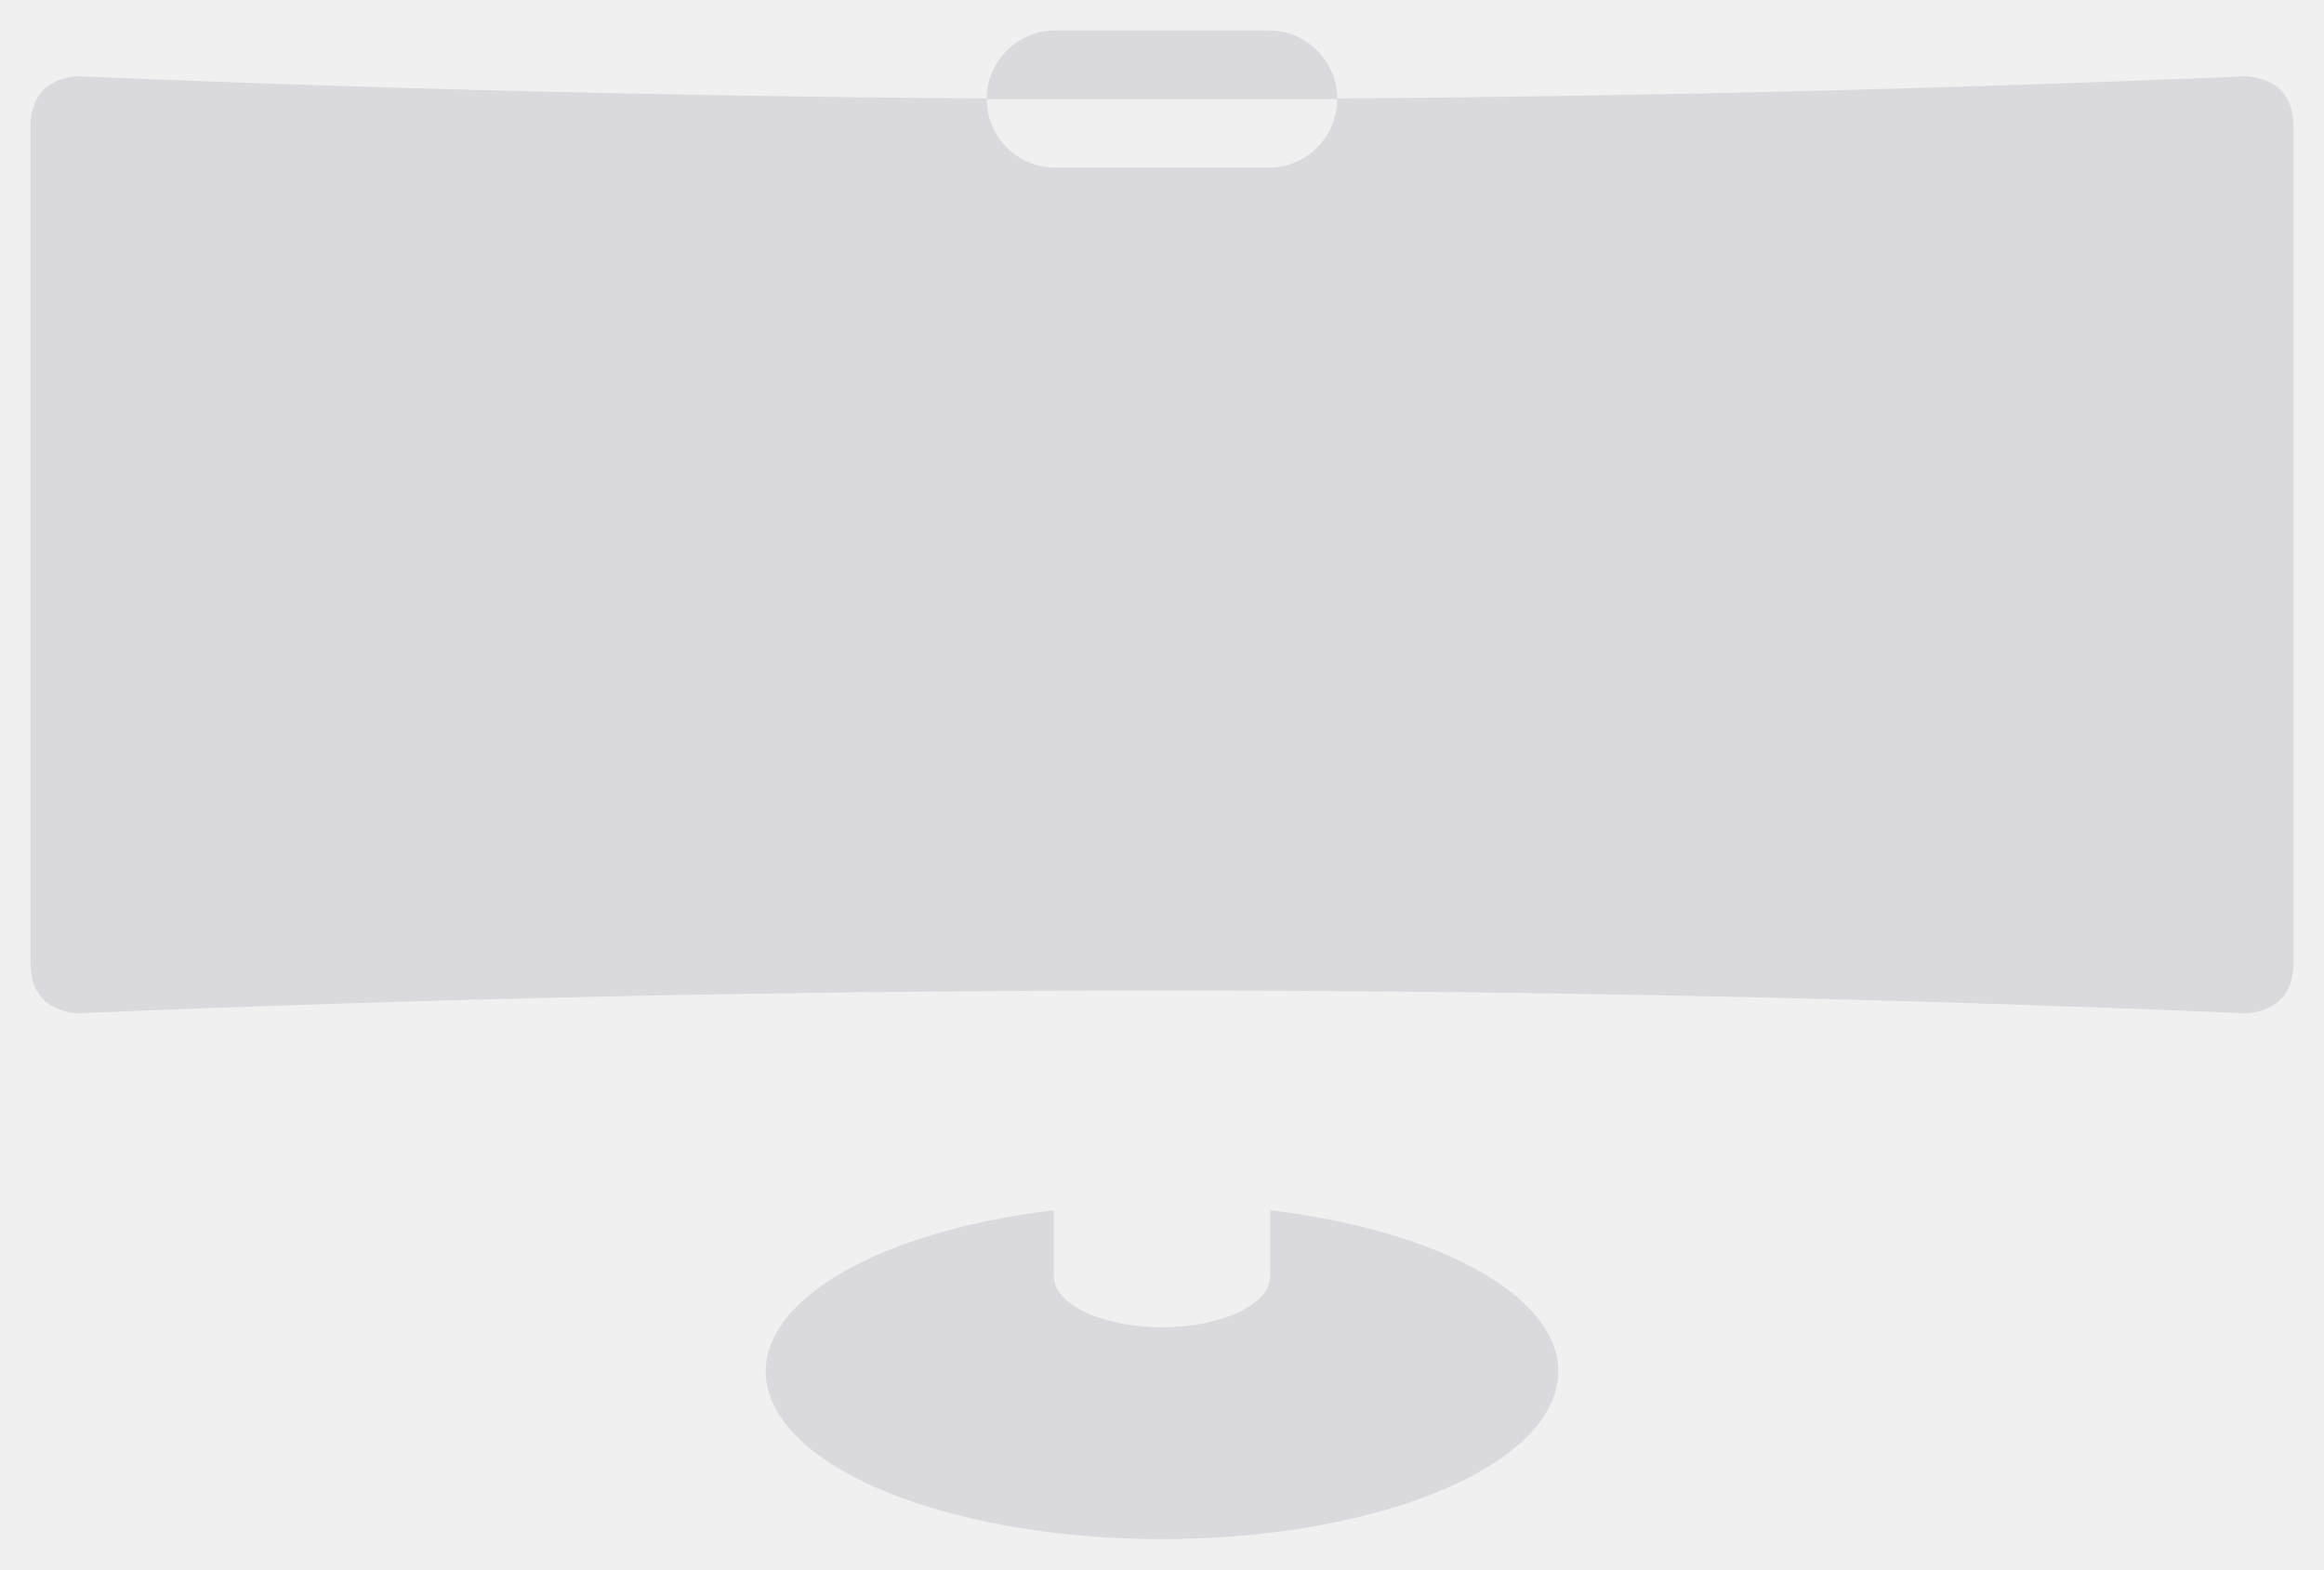
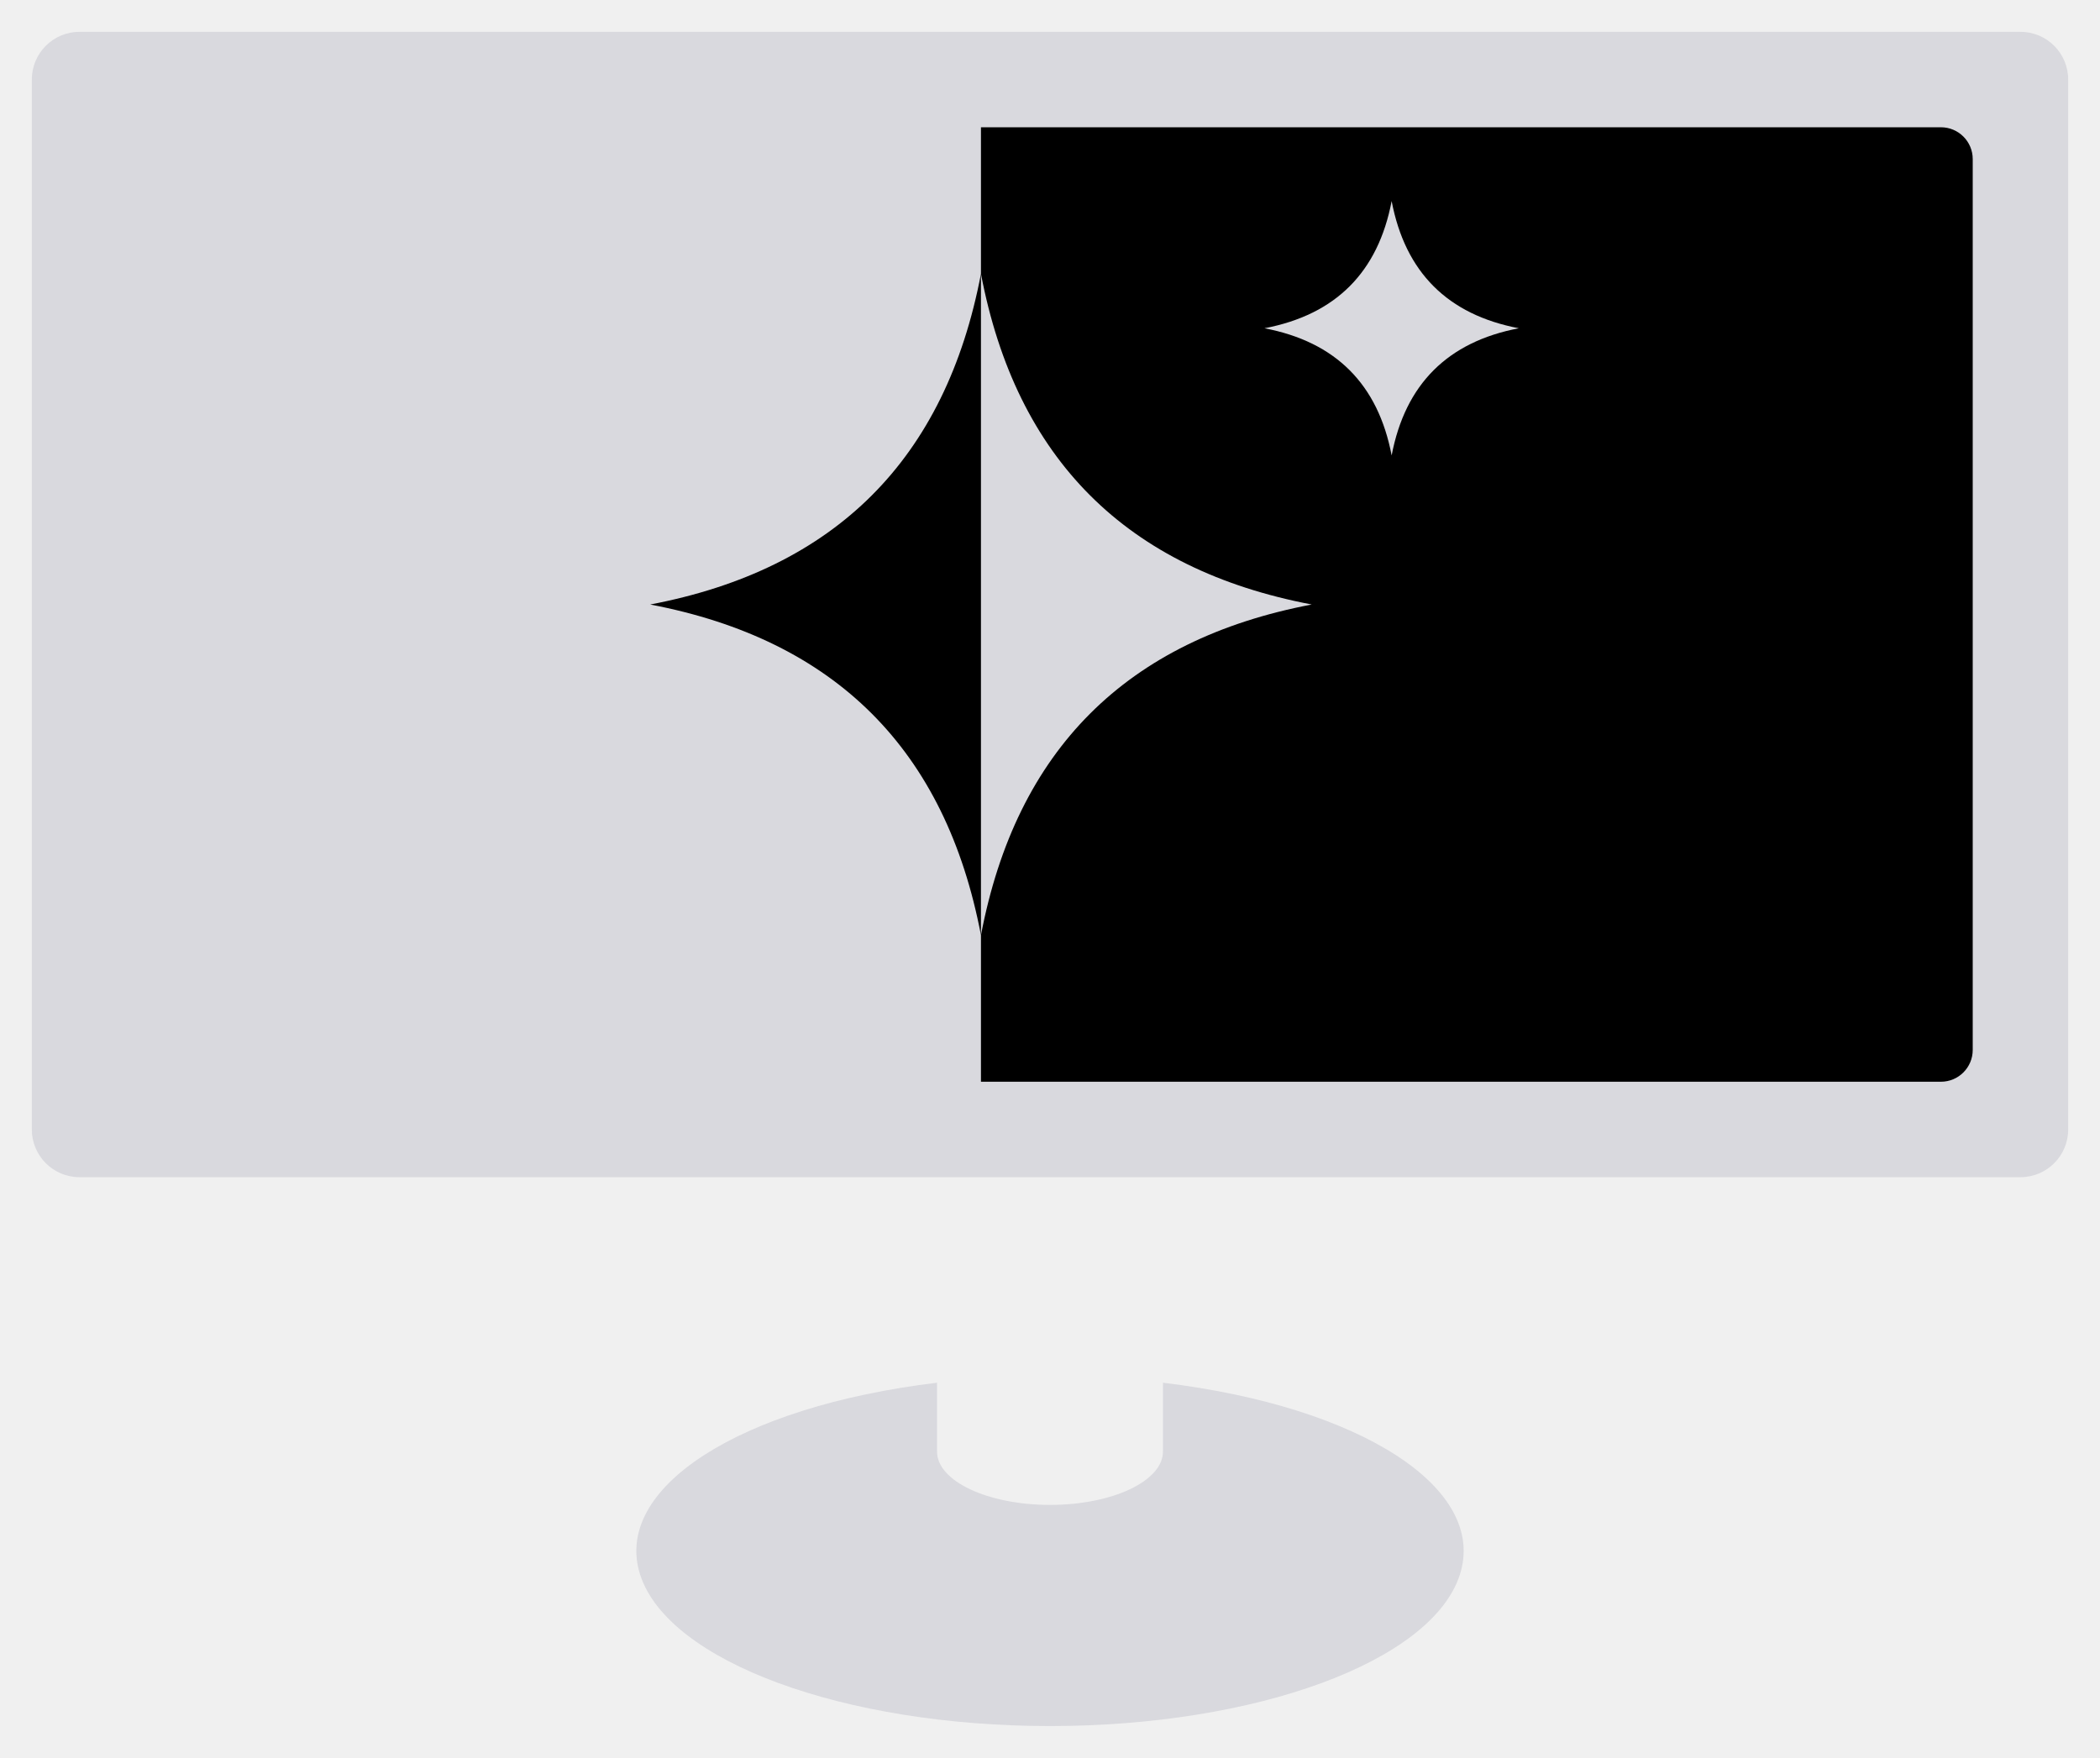
- <svg xmlns="http://www.w3.org/2000/svg" viewBox="47 110 305 206">
-   <defs>
-     <mask id="st-lens" maskUnits="userSpaceOnUse" x="0" y="0" width="400" height="400">
-       <rect width="400" height="400" fill="#fff" />
-       <path d="M176.5,123 A9,9 0 0 0 185.5,132 L213.5,132 A9,9 0 0 0 222.5,123 Z" fill="#000" />
-     </mask>
-   </defs>
-   <g mask="url(#st-lens)">
-     <path fill="#d9d9de" d="M176.5,123.6 L176.5,123 A9,9 0 0 1 185.5,114 L213.5,114 A9,9 0 0 1 222.5,123 L222.5,123.6 Z" />
-     <path fill="#d9d9de" d="M57,120 Q199.5,126 342,120 Q348,120.7 348,126.7 L348,236.3 Q348,242.3 342,243 Q199.5,237 57,243 Q51,242.3 51,236.3 L51,126.7 Q51,120.7 57,120 Z" />
-   </g>
-   <path fill="#d9d9de" d="M185.30,268.84 L185.30,277.50 A14.2,6.7 0 0 0 213.70,277.50 L213.70,268.84 A52,22 0 1 1 185.30,268.84 Z" />
+ <svg xmlns="http://www.w3.org/2000/svg" viewBox="67.5 116 264 221">
+   <rect x="82.5" y="131" width="234" height="122" rx="5" fill="#000" />
+   <path fill="#d9d9de" fill-rule="evenodd" d="M77.5,120 H321.5 A6,6 0 0 1 327.5,126 V258 A6,6 0 0 1 321.5,264 H77.5 A6,6 0 0 1 71.5,258 V126 A6,6 0 0 1 77.5,120 Z M87.5,132 H311.5 A4,4 0 0 1 315.5,136 V248 A4,4 0 0 1 311.5,252 H87.5 A4,4 0 0 1 83.5,248 V136 A4,4 0 0 1 87.5,132 Z" />
+   <path fill="#d9d9de" fill-rule="evenodd" d="M82,131 H190.82 V253 H82 Z M190.82,150.42 L190.82,233.58 Q184.17,198.65 149.24,192.00 Q184.17,185.35 190.82,150.42 Z" />
+   <path fill="#d9d9de" d="M190.82,150.42 Q197.47,185.35 232.40,192.00 Q197.47,198.65 190.82,233.58 Z" />
+   <path fill="#d9d9de" d="M242.45,141.28 Q245.01,154.71 258.44,157.27 Q245.01,159.83 242.45,173.26 Q239.89,159.83 226.46,157.27 Q239.89,154.71 242.45,141.28 Z" />
+   <path fill="#d9d9de" d="M185.30,289.84 L185.30,298.50 A14.2,6.7 0 0 0 213.70,298.50 L213.70,289.84 A52,22 0 1 1 185.30,289.84 Z" />
</svg>
